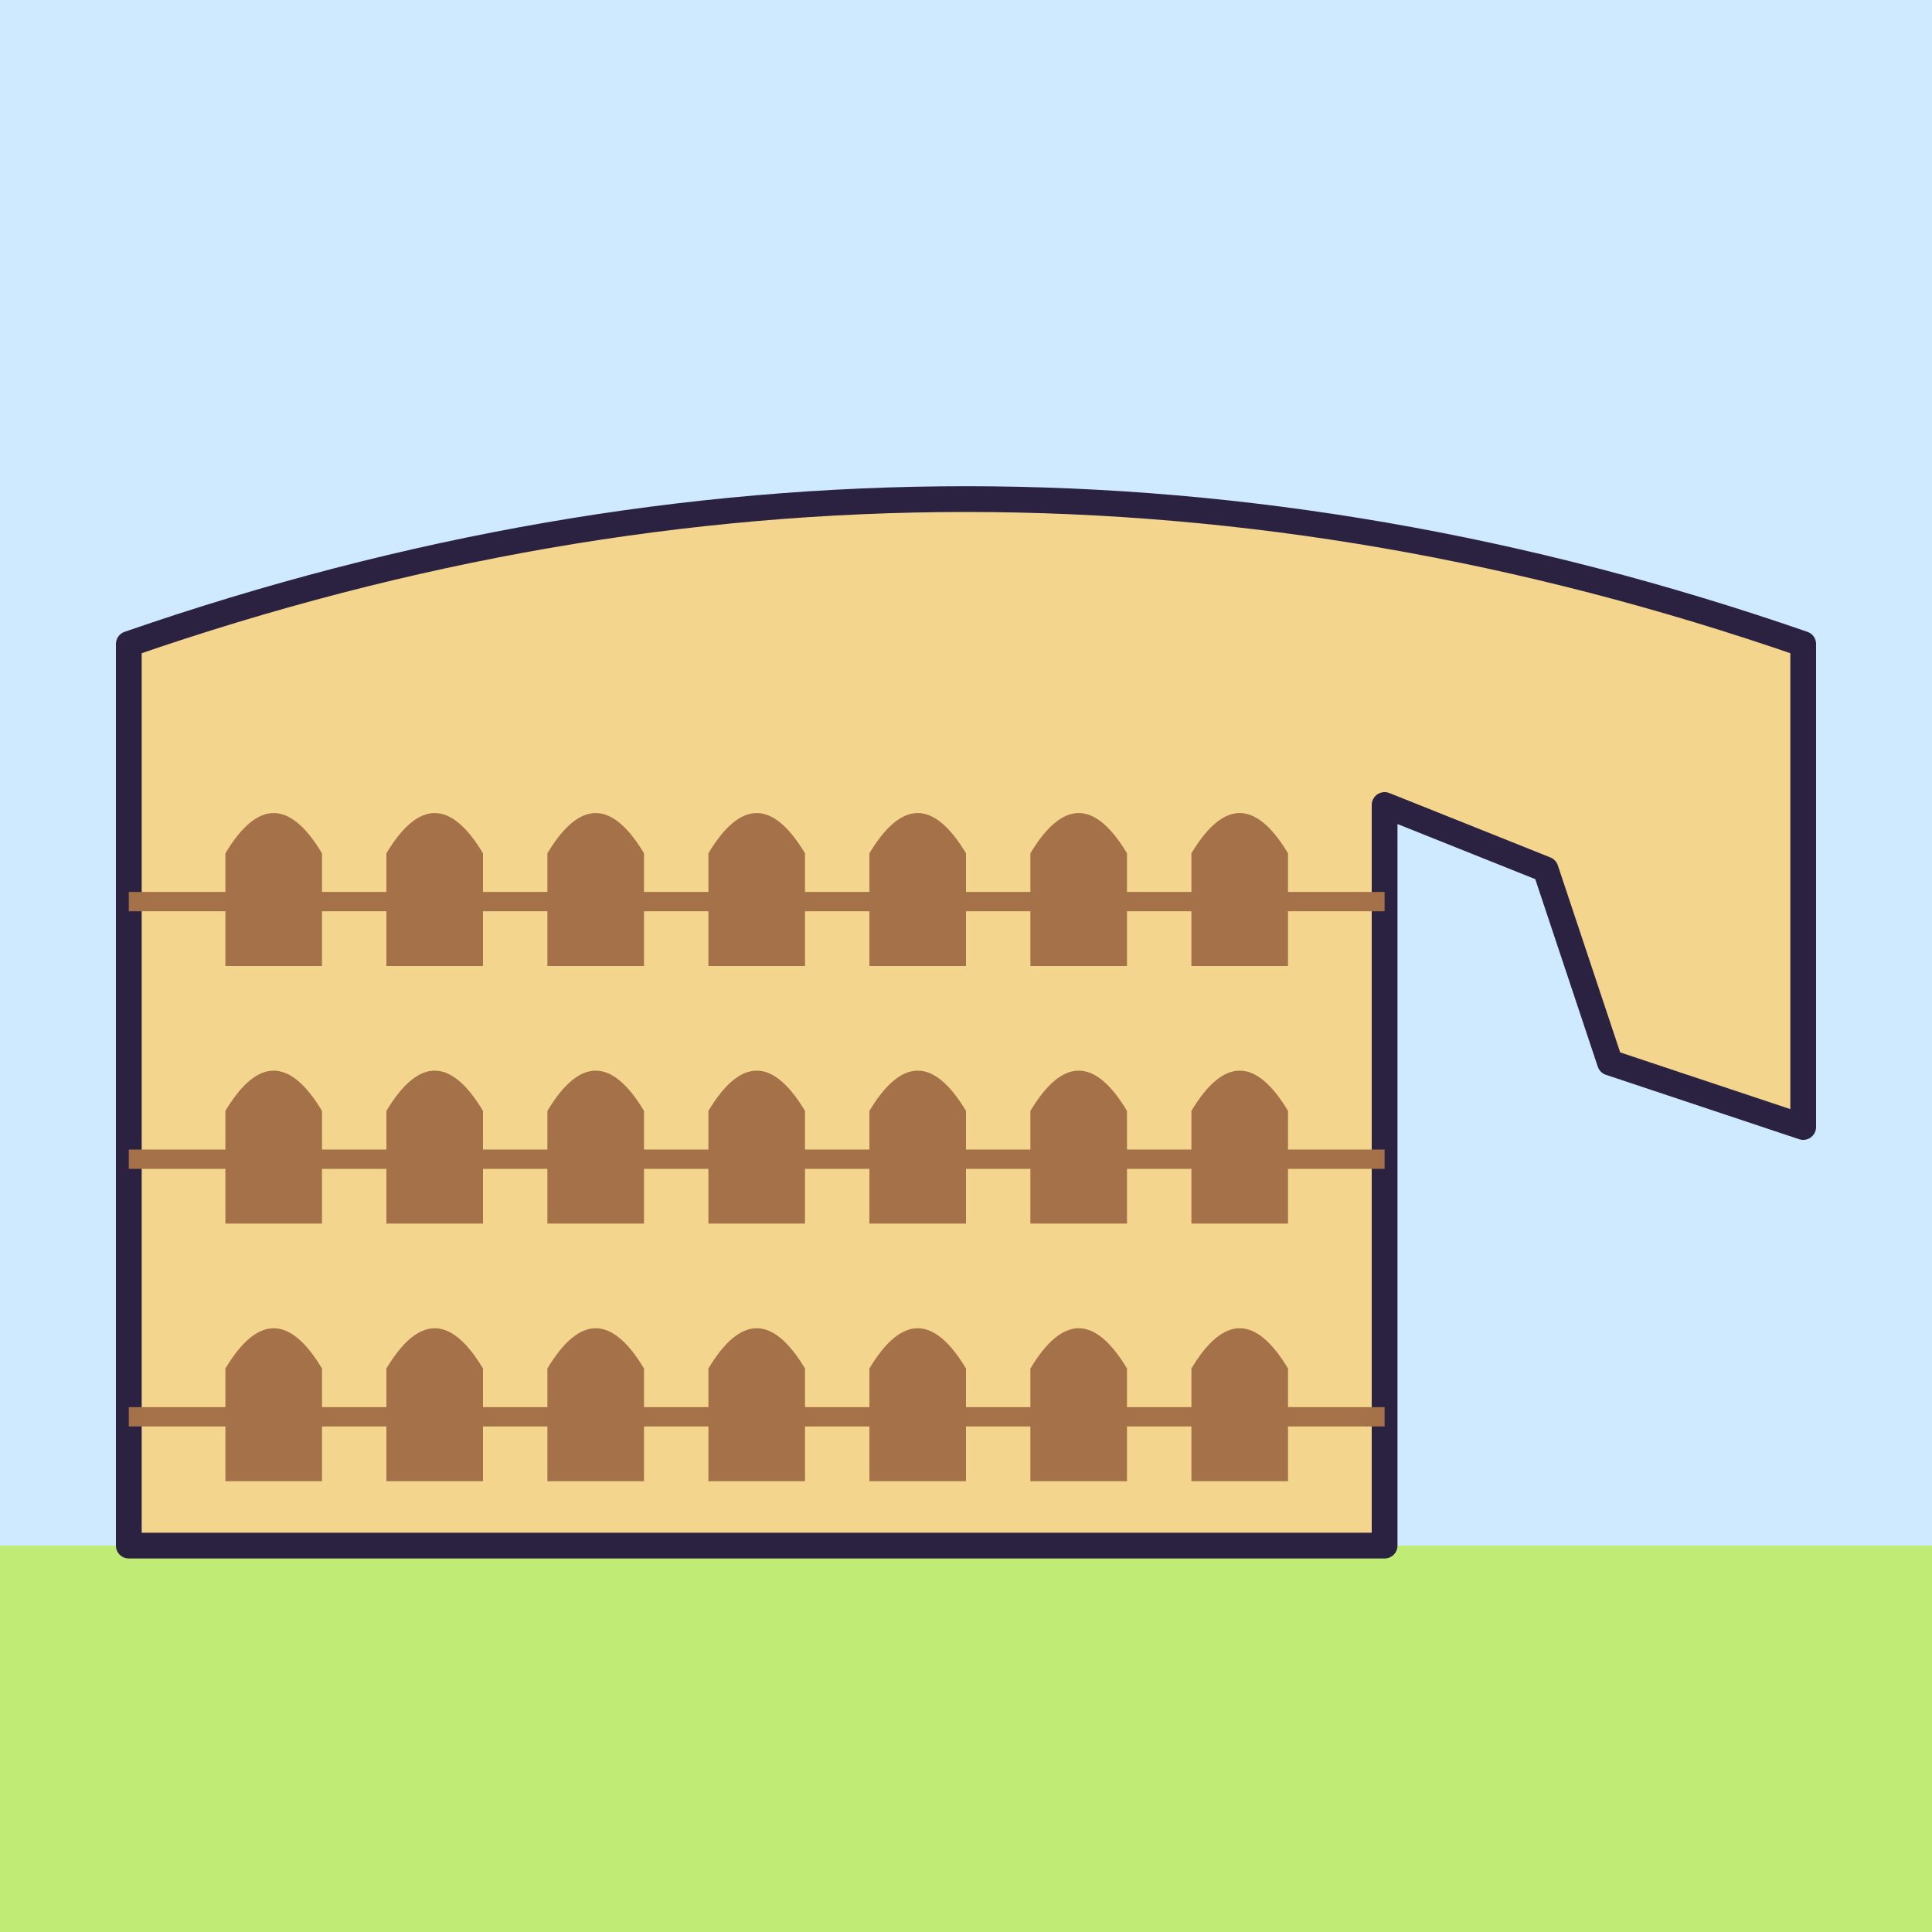
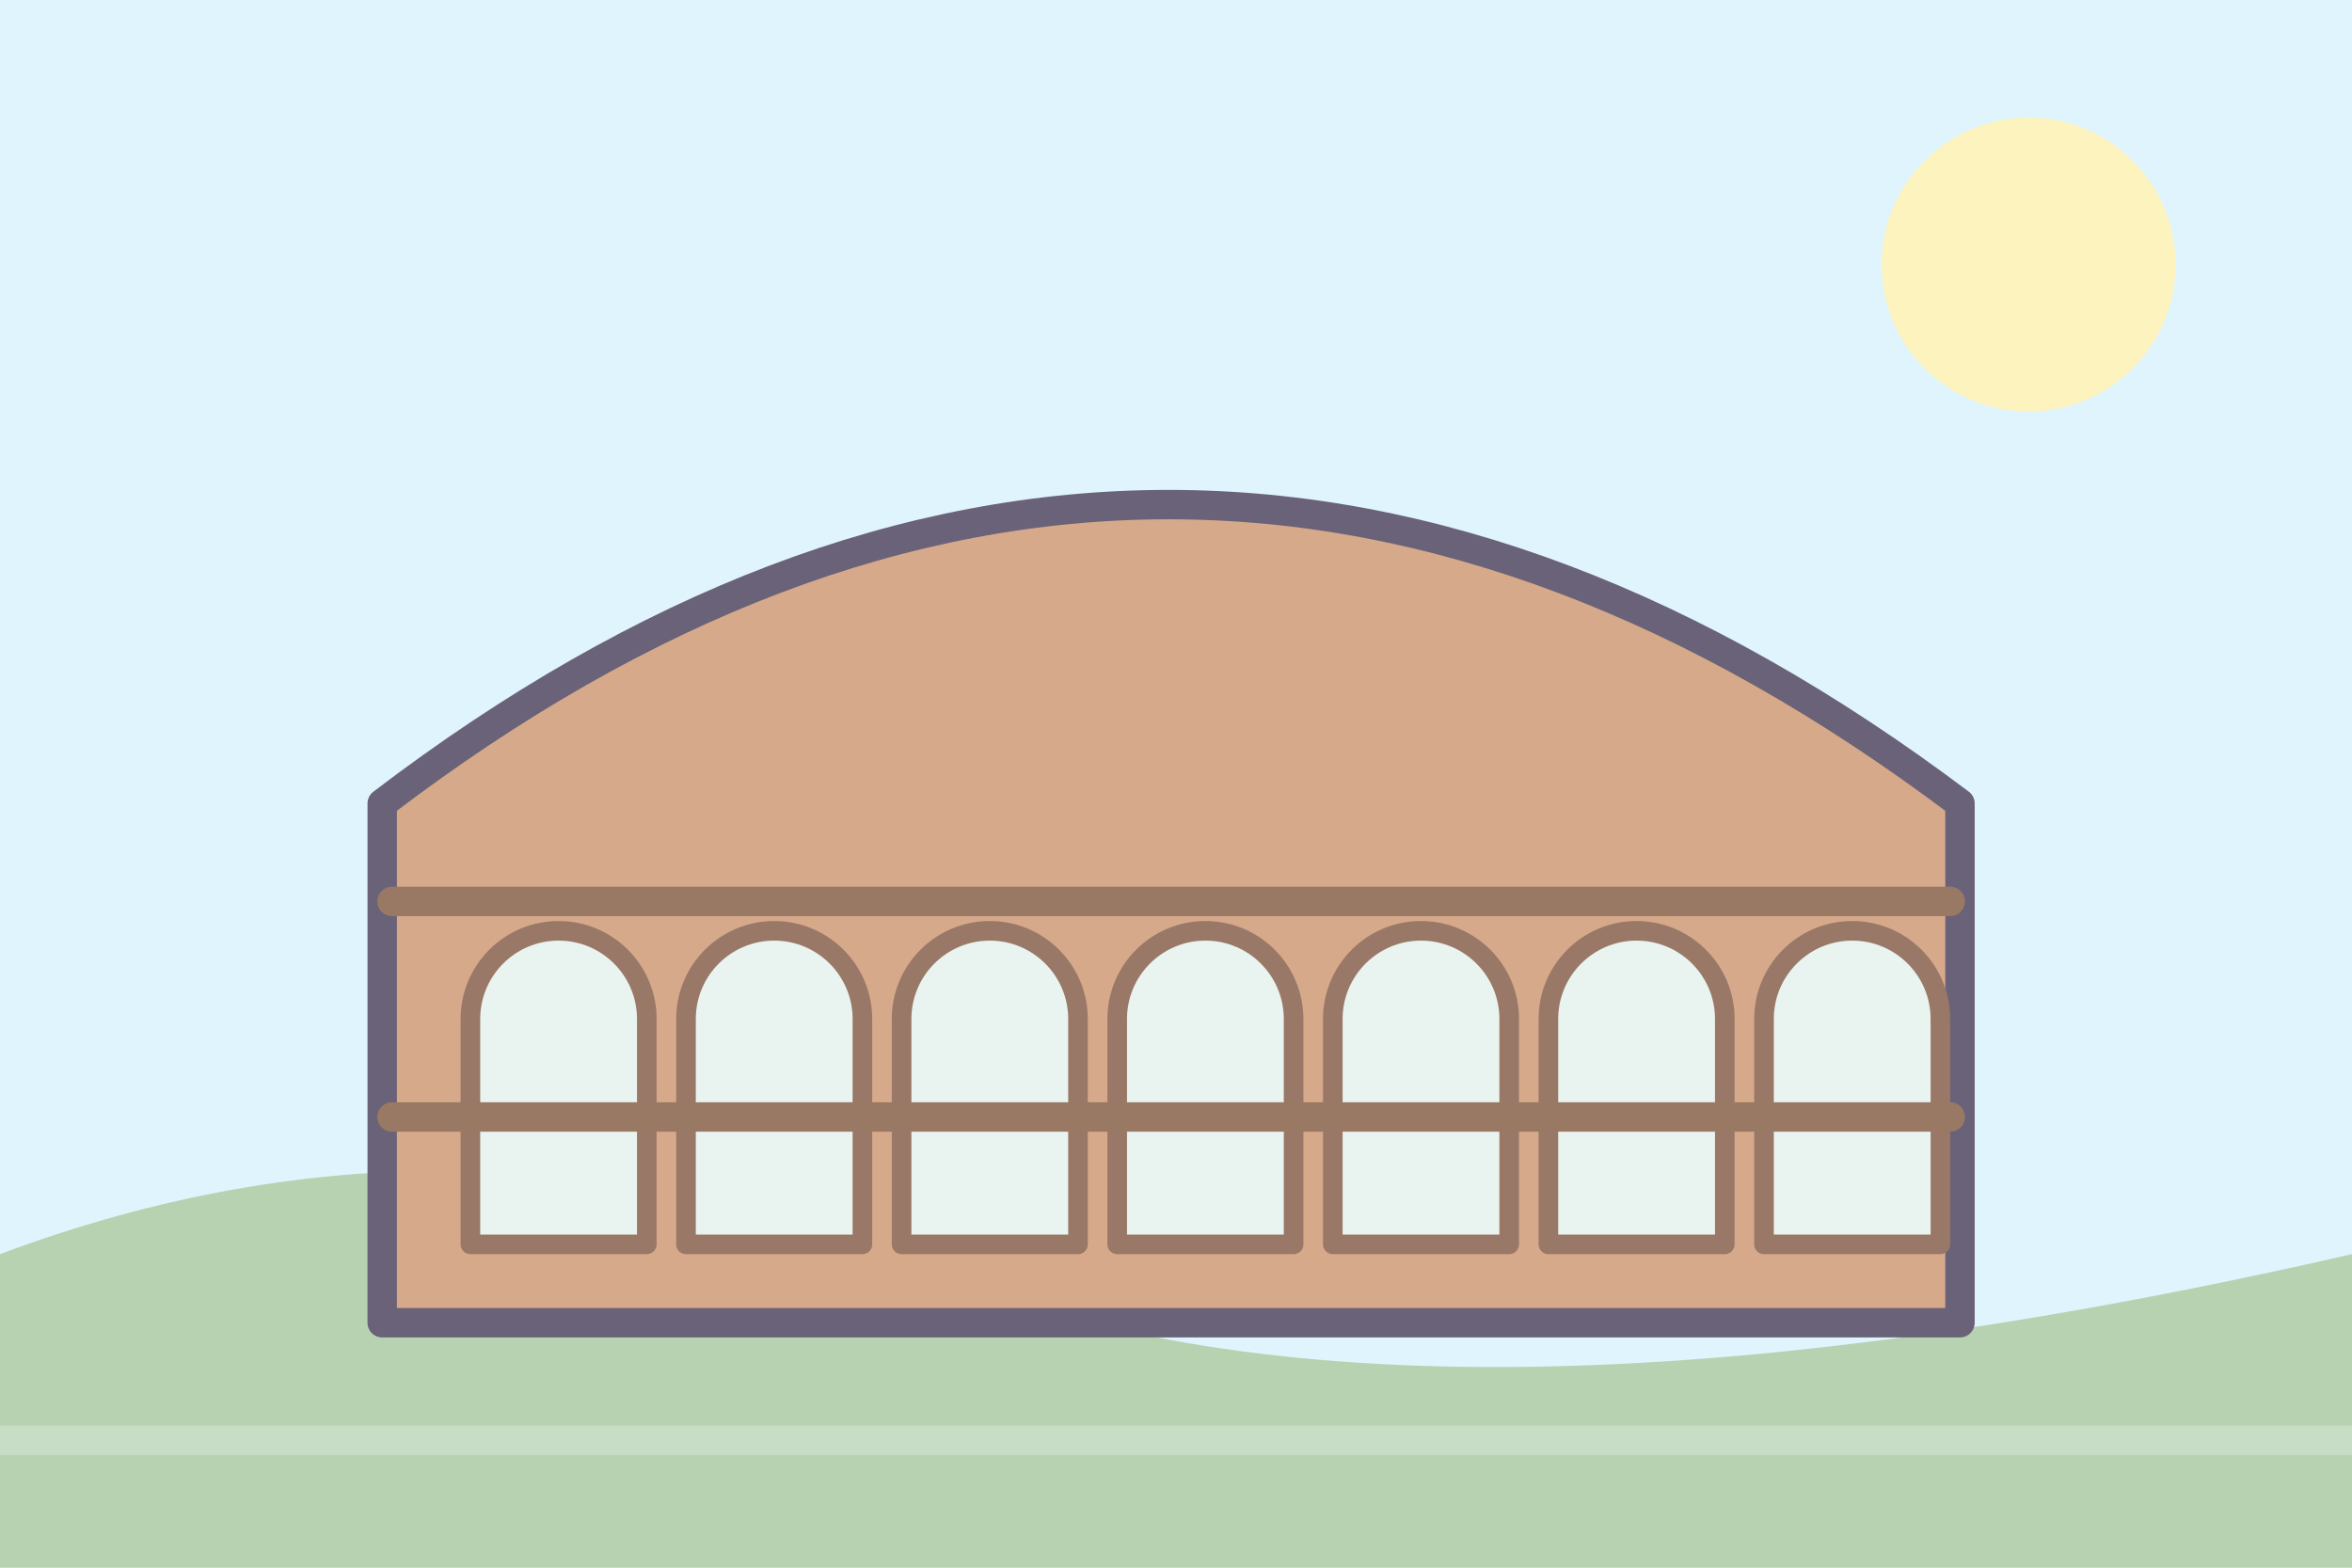
- <svg xmlns="http://www.w3.org/2000/svg" viewBox="0 0 120 120" role="img">
-   <rect x="0" y="0" width="120" height="120" fill="#cfe9ff" />
-   <rect x="0" y="96" width="120" height="24" fill="#c0eb75" />
-   <path d="M8 96 V40 Q60 22 112 40 V70 L100 66 L96 54 L86 50 V96 Z" fill="#f4d58d" stroke="#2b2140" stroke-width="1.6" stroke-linejoin="round" />
-   <path d="M14 60 v-7 q3 -5 6 0 v7z" fill="#a47148" />
-   <path d="M24 60 v-7 q3 -5 6 0 v7z" fill="#a47148" />
-   <path d="M34 60 v-7 q3 -5 6 0 v7z" fill="#a47148" />
-   <path d="M44 60 v-7 q3 -5 6 0 v7z" fill="#a47148" />
-   <path d="M54 60 v-7 q3 -5 6 0 v7z" fill="#a47148" />
-   <path d="M64 60 v-7 q3 -5 6 0 v7z" fill="#a47148" />
-   <path d="M74 60 v-7 q3 -5 6 0 v7z" fill="#a47148" />
-   <path d="M14 76 v-7 q3 -5 6 0 v7z" fill="#a47148" />
-   <path d="M24 76 v-7 q3 -5 6 0 v7z" fill="#a47148" />
-   <path d="M34 76 v-7 q3 -5 6 0 v7z" fill="#a47148" />
-   <path d="M44 76 v-7 q3 -5 6 0 v7z" fill="#a47148" />
-   <path d="M54 76 v-7 q3 -5 6 0 v7z" fill="#a47148" />
-   <path d="M64 76 v-7 q3 -5 6 0 v7z" fill="#a47148" />
-   <path d="M74 76 v-7 q3 -5 6 0 v7z" fill="#a47148" />
-   <path d="M14 92 v-7 q3 -5 6 0 v7z" fill="#a47148" />
-   <path d="M24 92 v-7 q3 -5 6 0 v7z" fill="#a47148" />
-   <path d="M34 92 v-7 q3 -5 6 0 v7z" fill="#a47148" />
-   <path d="M44 92 v-7 q3 -5 6 0 v7z" fill="#a47148" />
-   <path d="M54 92 v-7 q3 -5 6 0 v7z" fill="#a47148" />
-   <path d="M64 92 v-7 q3 -5 6 0 v7z" fill="#a47148" />
-   <path d="M74 92 v-7 q3 -5 6 0 v7z" fill="#a47148" />
-   <path d="M8 56 H86 M8 72 H86 M8 88 H86" stroke="#a47148" stroke-width="1.2" />
+ <svg xmlns="http://www.w3.org/2000/svg" viewBox="0 0 240 160" role="img" aria-labelledby="t" data-origin="kids-learn-original-landmark-schematic">
+   <rect width="240" height="160" fill="#e0f4fd" />
+   <circle cx="207" cy="27" r="15" fill="#fff3b8" opacity=".9" />
+   <path d="M0 128Q48 110 96 130T240 128V160H0Z" fill="#b6d2b1" />
+   <path d="M39 82Q119 21 200 82L200 135H39Z" fill="#d5a98a" stroke="#6a6278" stroke-width="3" stroke-linejoin="round" stroke-linecap="round" />
+   <path d="M48 127v-23a9 9 0 0 1 18 0v23Z" fill="#e9f3ef" stroke="#9a7867" stroke-width="2" stroke-linejoin="round" stroke-linecap="round" />
+   <path d="M70 127v-23a9 9 0 0 1 18 0v23Z" fill="#e9f3ef" stroke="#9a7867" stroke-width="2" stroke-linejoin="round" stroke-linecap="round" />
+   <path d="M92 127v-23a9 9 0 0 1 18 0v23Z" fill="#e9f3ef" stroke="#9a7867" stroke-width="2" stroke-linejoin="round" stroke-linecap="round" />
+   <path d="M114 127v-23a9 9 0 0 1 18 0v23Z" fill="#e9f3ef" stroke="#9a7867" stroke-width="2" stroke-linejoin="round" stroke-linecap="round" />
+   <path d="M136 127v-23a9 9 0 0 1 18 0v23Z" fill="#e9f3ef" stroke="#9a7867" stroke-width="2" stroke-linejoin="round" stroke-linecap="round" />
+   <path d="M158 127v-23a9 9 0 0 1 18 0v23Z" fill="#e9f3ef" stroke="#9a7867" stroke-width="2" stroke-linejoin="round" stroke-linecap="round" />
+   <path d="M180 127v-23a9 9 0 0 1 18 0v23Z" fill="#e9f3ef" stroke="#9a7867" stroke-width="2" stroke-linejoin="round" stroke-linecap="round" />
+   <path d="M40 92H199M40 114H199" fill="none" stroke="#997963" stroke-width="3" stroke-linejoin="round" stroke-linecap="round" />
+   <path d="M0 147H240" fill="none" stroke="#ffffff" stroke-opacity=".25" stroke-width="3" />
</svg>
